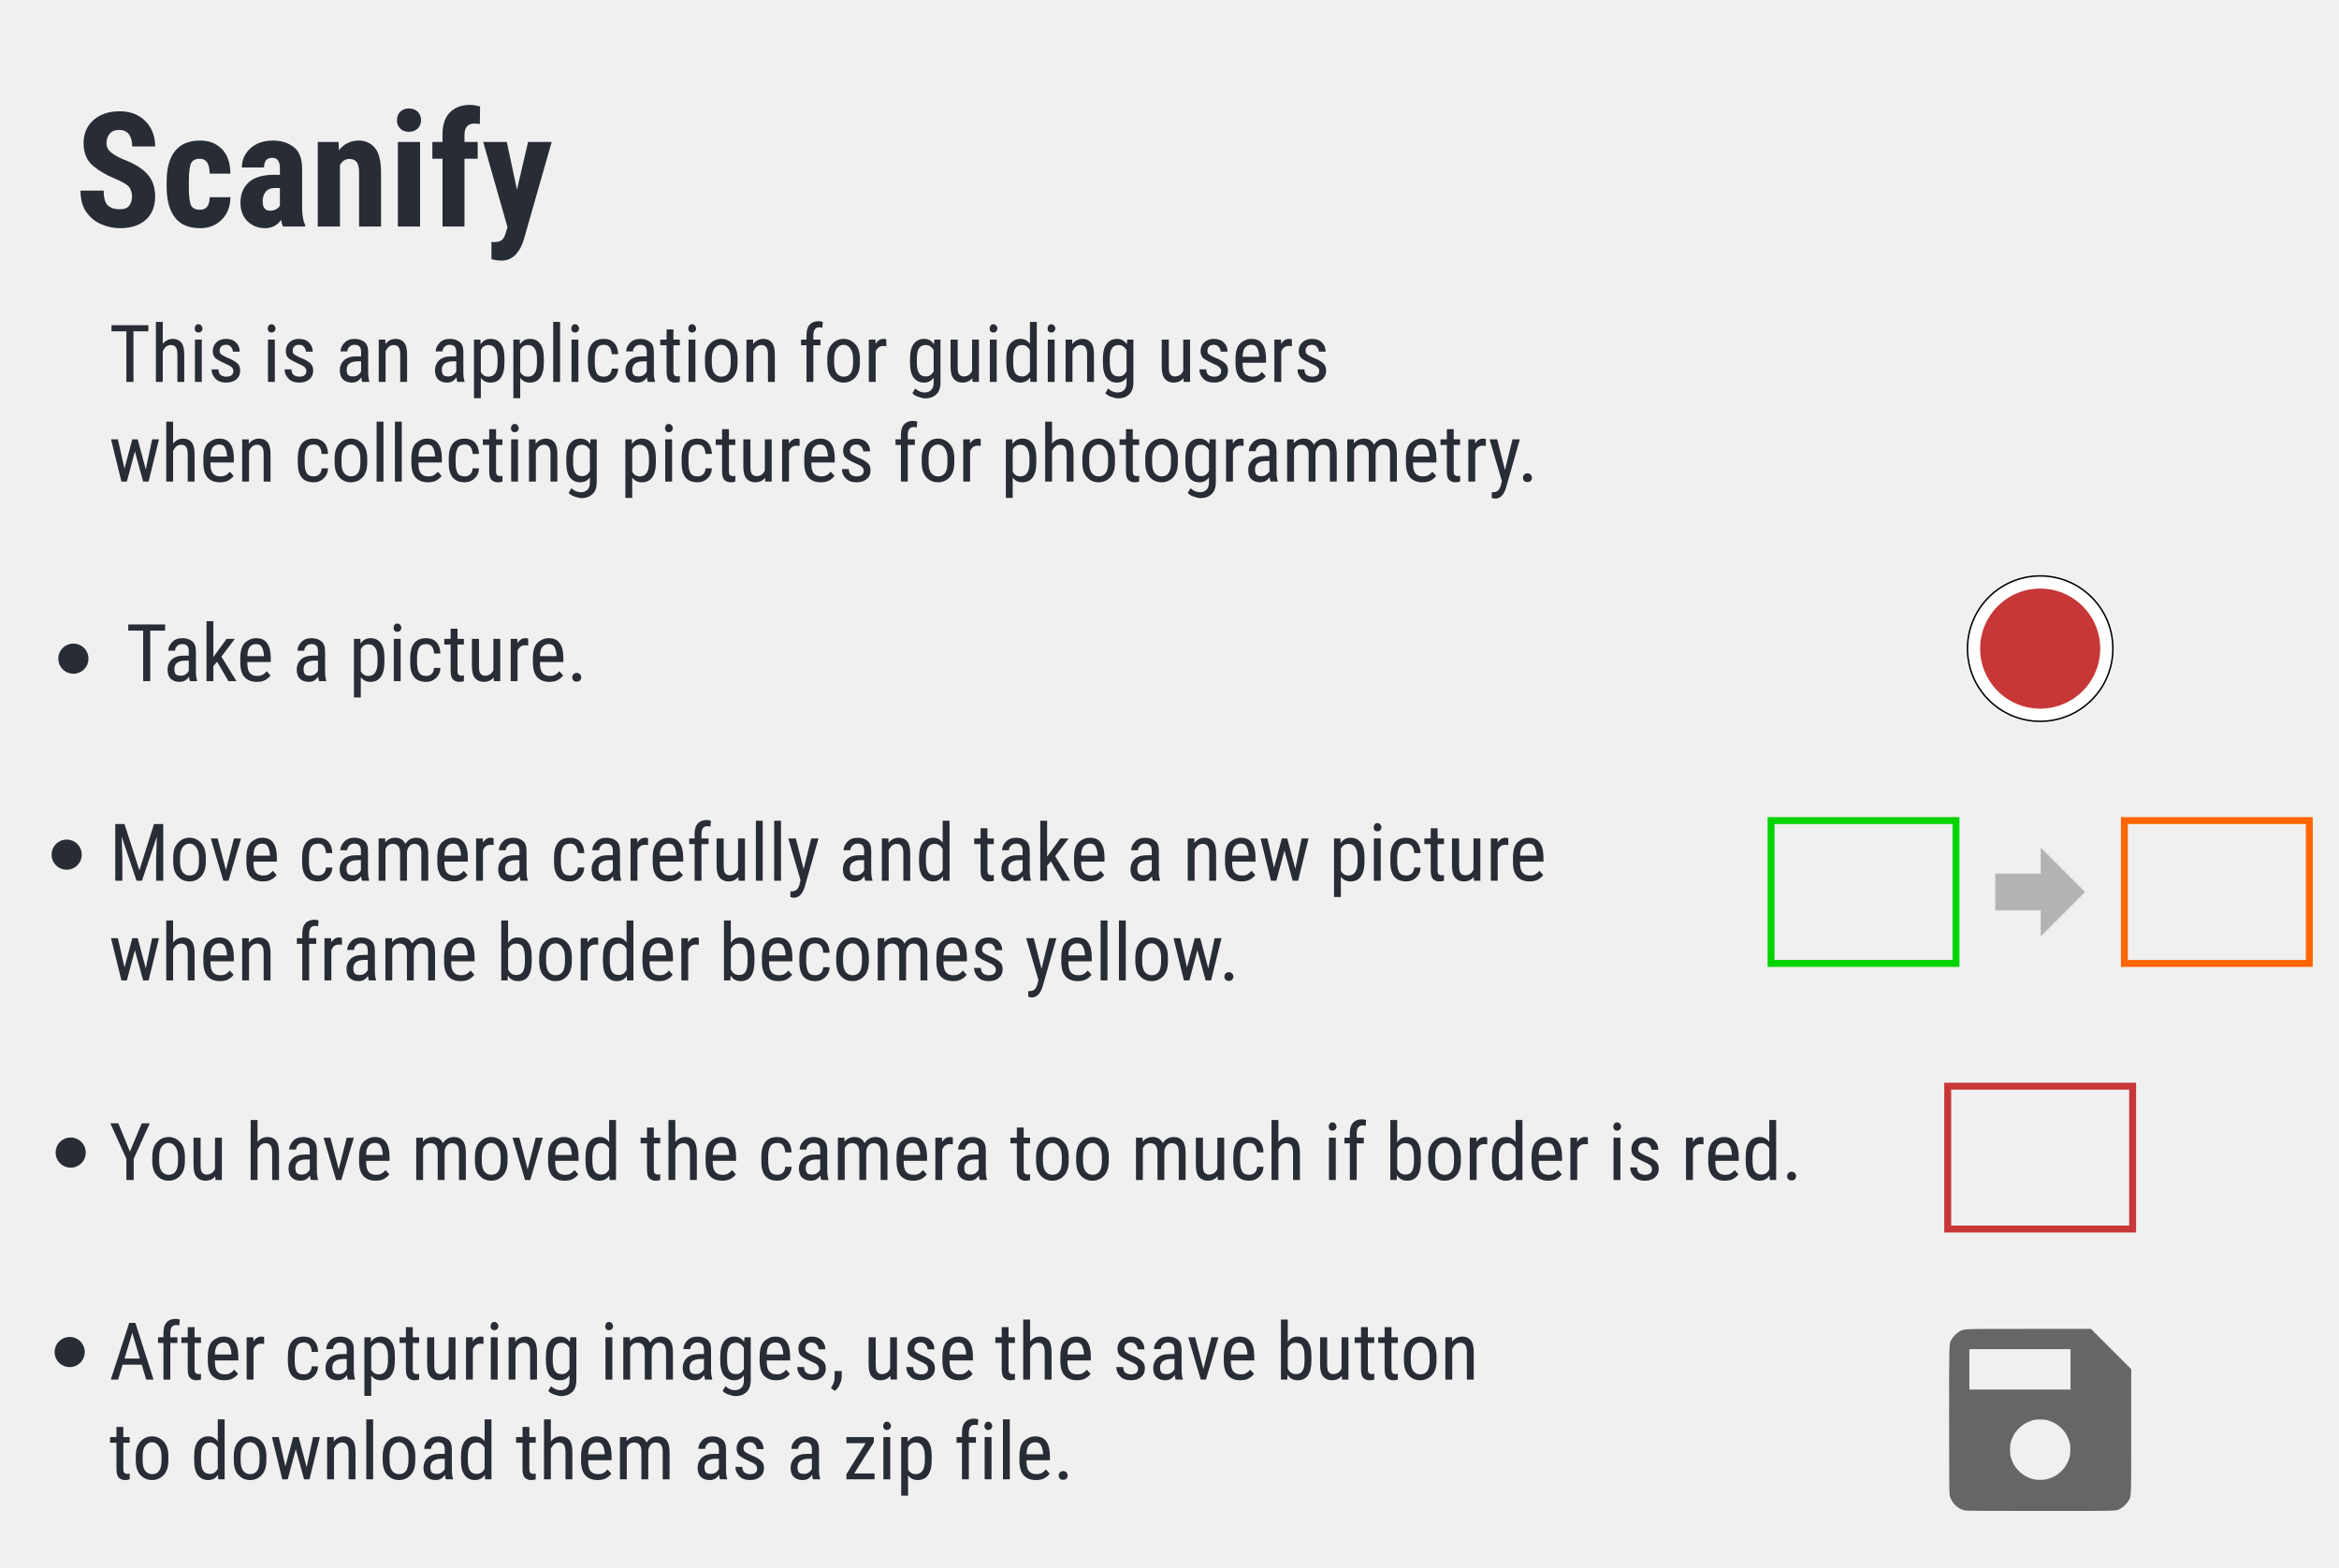
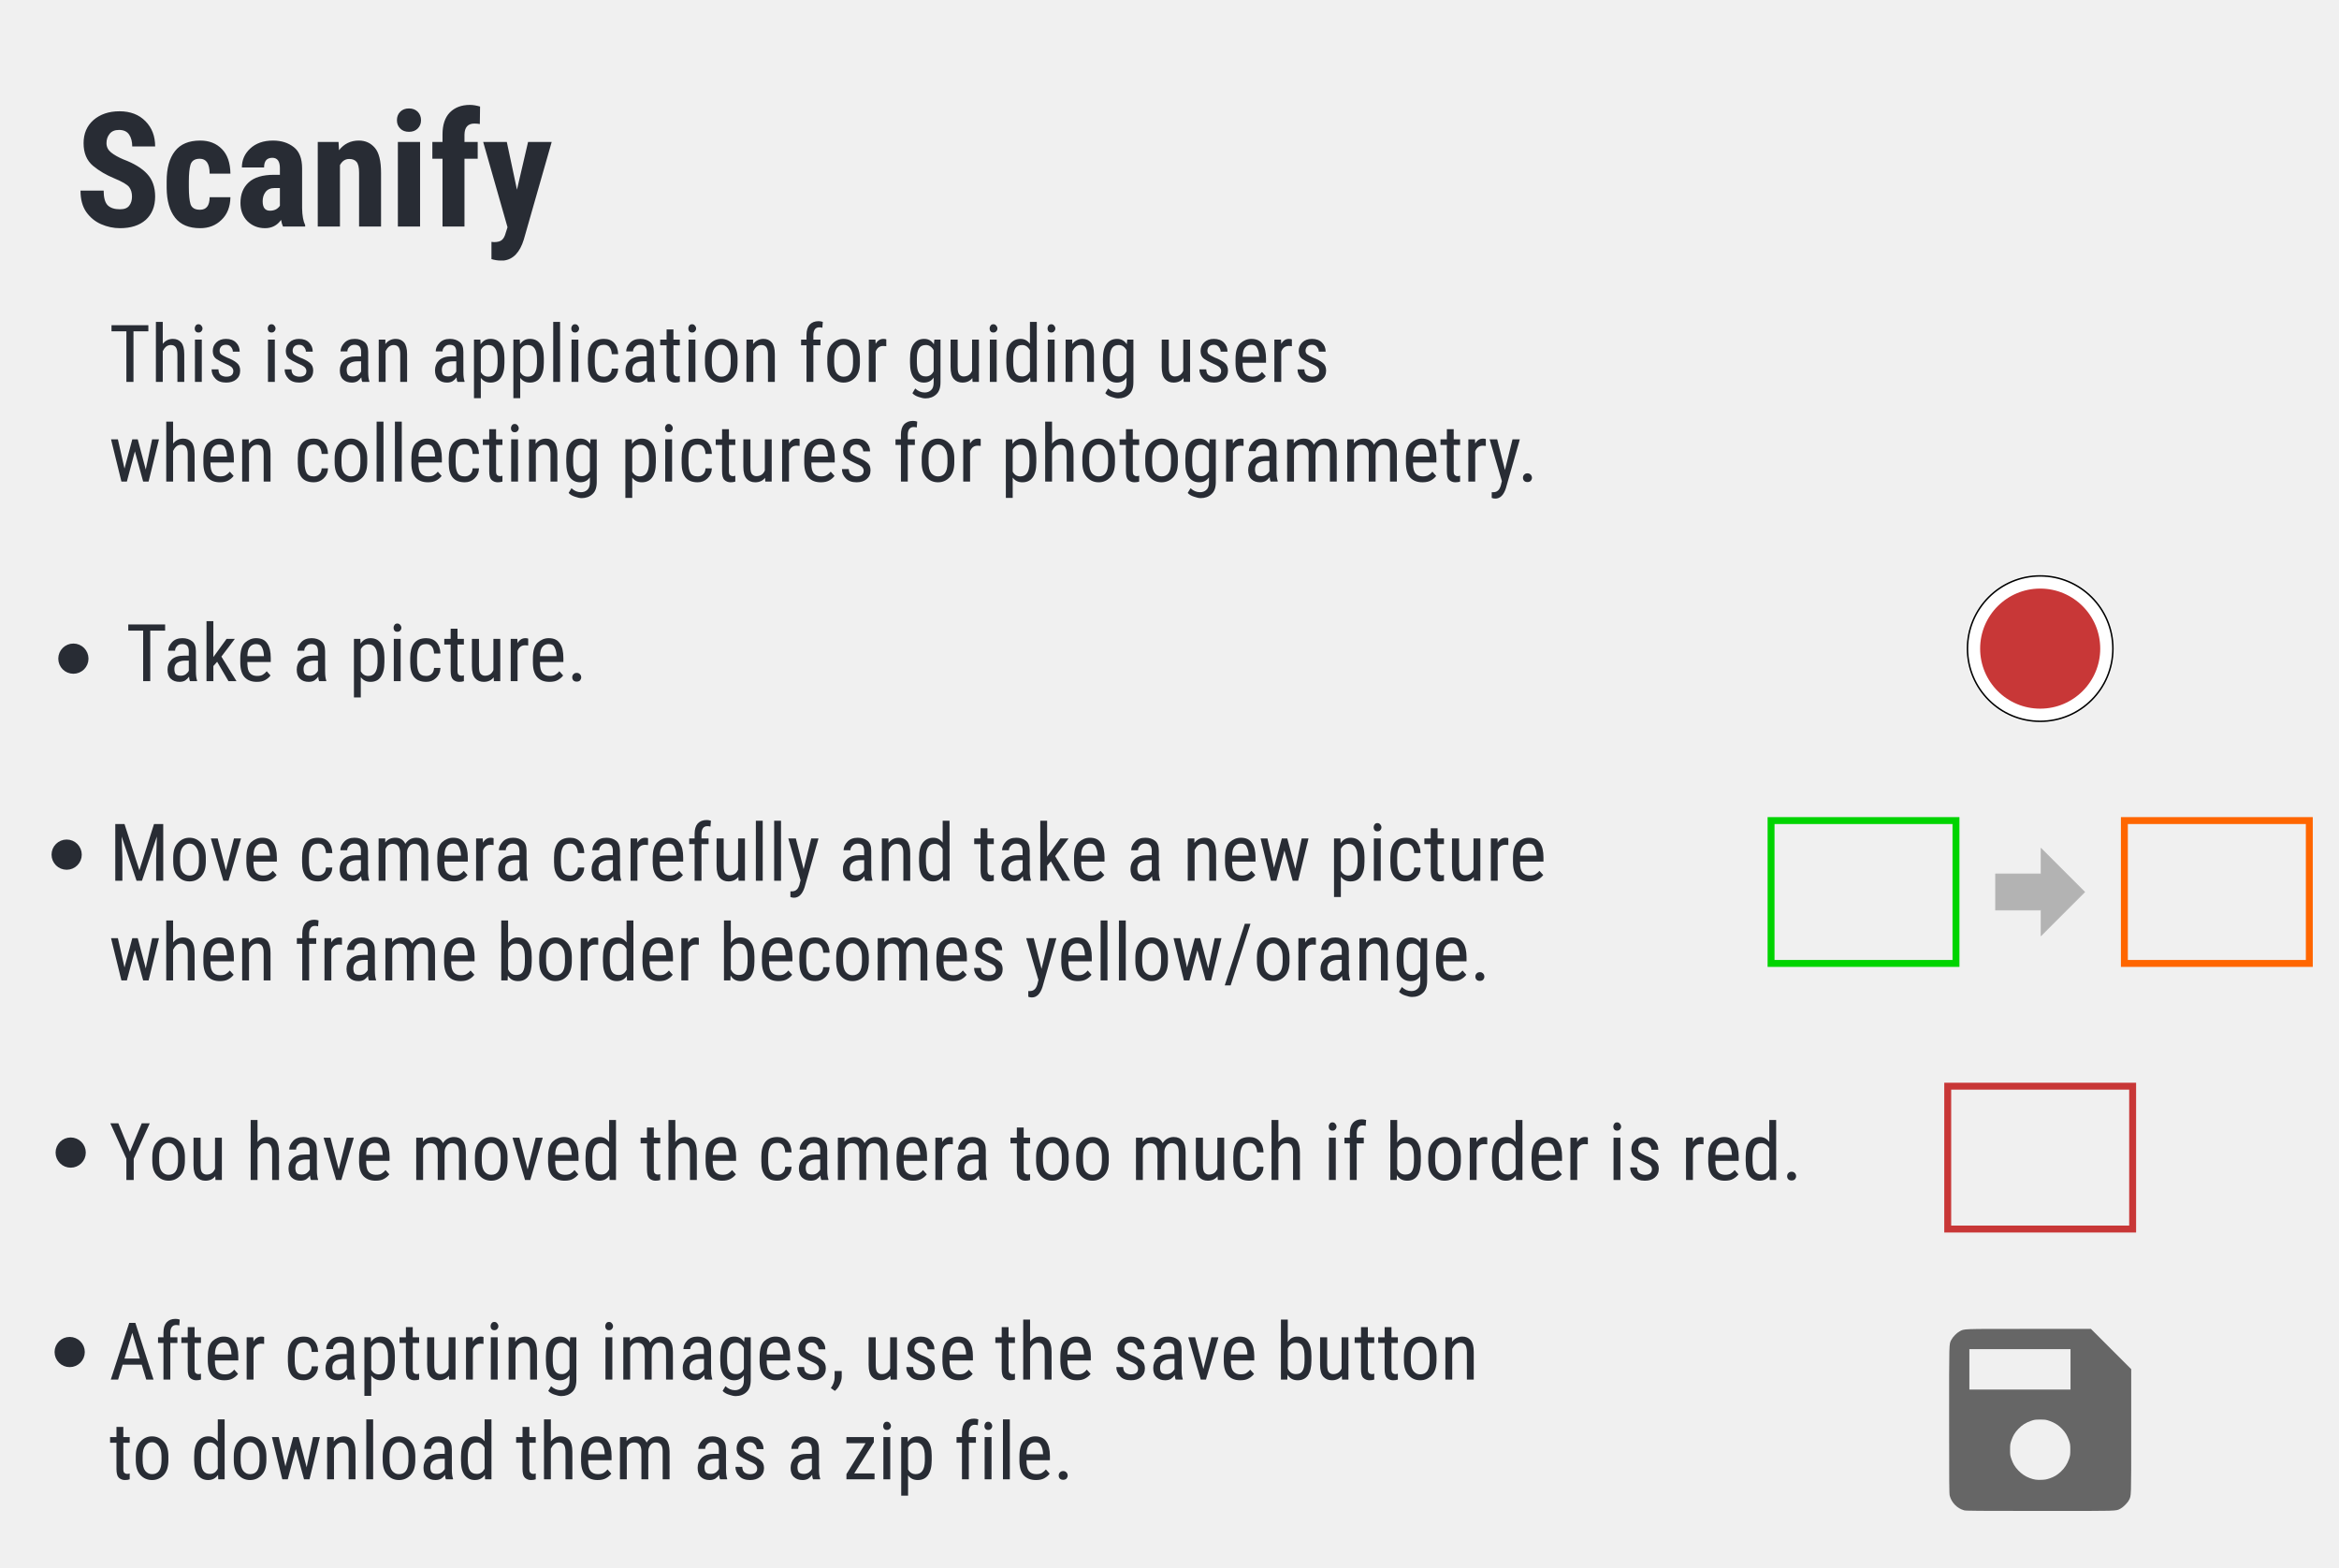
<svg xmlns="http://www.w3.org/2000/svg" width="154.743mm" height="103.717mm" viewBox="0 0 154.743 103.717" version="1.1" id="svg8">
  <defs id="defs2">
    <marker orient="auto" refY="0.0" refX="0.0" id="TriangleOutL" style="overflow:visible">
      <path id="path1048" d="M 5.77,0.0 L -2.88,5.0 L -2.88,-5.0 L 5.77,0.0 z " style="fill-rule:evenodd;stroke:#000000;stroke-width:1pt;stroke-opacity:1;fill:#000000;fill-opacity:1" transform="scale(0.8)" />
    </marker>
  </defs>
  <g id="layer2">
    <rect style="opacity:1;fill:none;fill-opacity:1;stroke:none;stroke-width:0.529;stroke-miterlimit:4;stroke-dasharray:none;stroke-dashoffset:0;stroke-opacity:1" id="rect815" width="154.214" height="103.188" x="21.923" y="44.512" transform="translate(-21.65803,-44.24732)" />
    <circle style="opacity:1;fill:#282c34;fill-opacity:1;stroke:#282c34;stroke-width:0.529;stroke-miterlimit:4;stroke-dasharray:none;stroke-dashoffset:0;stroke-opacity:1" id="path843-3" cx="4.41" cy="56.544" r="0.735" />
    <circle style="opacity:1;fill:#282c34;fill-opacity:1;stroke:#282c34;stroke-width:0.529;stroke-miterlimit:4;stroke-dasharray:none;stroke-dashoffset:0;stroke-opacity:1" id="path843-0" cx="4.677" cy="76.255" r="0.735" />
    <circle style="opacity:1;fill:#282c34;fill-opacity:1;stroke:#282c34;stroke-width:0.529;stroke-miterlimit:4;stroke-dasharray:none;stroke-dashoffset:0;stroke-opacity:1" id="path843-4" cx="4.61" cy="89.451" r="0.735" />
  </g>
  <g id="layer1" transform="translate(-21.65803,-44.24732)">
    <text xml:space="preserve" style="font-style:normal;font-weight:normal;font-size:10.583px;line-height:1.25;font-family:'Roboto Condensed';letter-spacing:0px;word-spacing:0px;fill:#282c34;fill-opacity:1;stroke:none;stroke-width:0.265;-inkscape-font-specification:'Roboto Condensed, ';font-stretch:normal;font-variant:normal;" x="26.611" y="59.234" id="text819">
      <tspan id="tspan817" x="26.611" y="59.234" style="fill:#282c34;fill-opacity:1;stroke-width:0.265;-inkscape-font-specification:'Roboto Condensed,  Bold';font-family:'Roboto Condensed';font-weight:bold;font-style:normal;font-stretch:normal;font-variant:normal">Scanify</tspan>
    </text>
    <text xml:space="preserve" style="font-style:normal;font-weight:normal;font-size:5.281px;line-height:1.25;font-family:sans-serif;text-align:start;letter-spacing:0px;word-spacing:0px;text-anchor:start;fill:#282c34;fill-opacity:1;stroke:none;stroke-width:0.132" x="28.877" y="51.637" id="text842">
      <tspan x="28.877" y="56.309" style="text-align:start;text-anchor:start;fill:#282c34;fill-opacity:1;stroke-width:0.132" id="tspan856" />
      <tspan x="28.877" y="62.91" style="font-style:normal;font-variant:normal;font-weight:normal;font-stretch:normal;line-height:0.06;font-family:'Roboto Condensed';-inkscape-font-specification:'Roboto Condensed, ';text-align:start;text-anchor:start;fill:#282c34;fill-opacity:1;stroke-width:0.132" id="tspan899" />
      <tspan x="28.877" y="69.511" style="font-style:normal;font-variant:normal;font-weight:normal;font-stretch:normal;line-height:0.06;font-family:'Roboto Condensed';-inkscape-font-specification:'Roboto Condensed, ';text-align:start;text-anchor:start;fill:#282c34;fill-opacity:1;stroke-width:0.132" id="tspan901">This is an application for guiding users </tspan>
      <tspan x="28.877" y="76.112" style="font-style:normal;font-variant:normal;font-weight:normal;font-stretch:normal;line-height:0.06;font-family:'Roboto Condensed';-inkscape-font-specification:'Roboto Condensed, ';text-align:start;text-anchor:start;fill:#282c34;fill-opacity:1;stroke-width:0.132" id="tspan903">when collecting pictures for photogrammetry.</tspan>
      <tspan x="28.877" y="82.713" style="font-style:normal;font-variant:normal;font-weight:normal;font-stretch:normal;line-height:0.06;font-family:'Roboto Condensed';-inkscape-font-specification:'Roboto Condensed, ';text-align:start;text-anchor:start;fill:#282c34;fill-opacity:1;stroke-width:0.132" id="tspan917" />
      <tspan x="28.877" y="89.314" style="font-style:normal;font-variant:normal;font-weight:normal;font-stretch:normal;line-height:0.06;font-family:'Roboto Condensed';-inkscape-font-specification:'Roboto Condensed, ';text-align:start;text-anchor:start;fill:#282c34;fill-opacity:1;stroke-width:0.132" id="tspan905"> Take a picture.</tspan>
      <tspan x="28.877" y="95.914" style="font-style:normal;font-variant:normal;font-weight:normal;font-stretch:normal;line-height:0.06;font-family:'Roboto Condensed';-inkscape-font-specification:'Roboto Condensed, ';text-align:start;text-anchor:start;fill:#282c34;fill-opacity:1;stroke-width:0.132" id="tspan907" />
      <tspan x="28.877" y="102.515" style="font-style:normal;font-variant:normal;font-weight:normal;font-stretch:normal;line-height:0.06;font-family:'Roboto Condensed';-inkscape-font-specification:'Roboto Condensed, ';text-align:start;text-anchor:start;fill:#282c34;fill-opacity:1;stroke-width:0.132" id="tspan913">Move camera carefully and take a new picture </tspan>
-       <tspan x="28.877" y="109.116" style="font-style:normal;font-variant:normal;font-weight:normal;font-stretch:normal;line-height:0.06;font-family:'Roboto Condensed';-inkscape-font-specification:'Roboto Condensed, ';text-align:start;text-anchor:start;fill:#282c34;fill-opacity:1;stroke-width:0.132" id="tspan857">when frame border becomes yellow.</tspan>
+       <tspan x="28.877" y="109.116" style="font-style:normal;font-variant:normal;font-weight:normal;font-stretch:normal;line-height:0.06;font-family:'Roboto Condensed';-inkscape-font-specification:'Roboto Condensed, ';text-align:start;text-anchor:start;fill:#282c34;fill-opacity:1;stroke-width:0.132" id="tspan857">when frame border becomes yellow/orange.</tspan>
      <tspan x="28.877" y="115.717" style="font-style:normal;font-variant:normal;font-weight:normal;font-stretch:normal;line-height:0.06;font-family:'Roboto Condensed';-inkscape-font-specification:'Roboto Condensed, ';text-align:start;text-anchor:start;fill:#282c34;fill-opacity:1;stroke-width:0.132" id="tspan909" />
      <tspan x="28.877" y="122.318" style="font-style:normal;font-variant:normal;font-weight:normal;font-stretch:normal;line-height:0.06;font-family:'Roboto Condensed';-inkscape-font-specification:'Roboto Condensed, ';text-align:start;text-anchor:start;fill:#282c34;fill-opacity:1;stroke-width:0.132" id="tspan851">You have moved the camera too much if border is red.</tspan>
      <tspan x="28.877" y="128.919" style="font-style:normal;font-variant:normal;font-weight:normal;font-stretch:normal;line-height:0.06;font-family:'Roboto Condensed';-inkscape-font-specification:'Roboto Condensed, ';text-align:start;text-anchor:start;fill:#282c34;fill-opacity:1;stroke-width:0.132" id="tspan915" />
      <tspan x="28.877" y="135.52" style="font-style:normal;font-variant:normal;font-weight:normal;font-stretch:normal;line-height:0.06;font-family:'Roboto Condensed';-inkscape-font-specification:'Roboto Condensed, ';text-align:start;text-anchor:start;fill:#282c34;fill-opacity:1;stroke-width:0.132" id="tspan849">After capturing images, use the save button </tspan>
      <tspan x="28.877" y="142.121" style="font-style:normal;font-variant:normal;font-weight:normal;font-stretch:normal;line-height:0.06;font-family:'Roboto Condensed';-inkscape-font-specification:'Roboto Condensed, ';text-align:start;text-anchor:start;fill:#282c34;fill-opacity:1;stroke-width:0.132" id="tspan847">to download them as a zip file.</tspan>
    </text>
    <circle style="opacity:1;fill:#282c34;fill-opacity:1;stroke:#282c34;stroke-width:0.529;stroke-miterlimit:4;stroke-dasharray:none;stroke-dashoffset:0;stroke-opacity:1" id="path843" cx="26.513" cy="87.824" r="0.735" />
    <g id="g894" transform="translate(4.279048,0.4009043)">
      <circle r="4.433" cy="42.512" cx="130.695" id="path886" style="opacity:1;fill:#c83737;fill-opacity:1;stroke:#ffffff;stroke-width:0.921;stroke-miterlimit:4;stroke-dasharray:none;stroke-dashoffset:0;stroke-opacity:1" transform="translate(21.65803,44.24732)" />
      <circle transform="translate(21.65803,44.24732)" style="opacity:1;fill:none;fill-opacity:1;stroke:#000000;stroke-width:0.1;stroke-miterlimit:4;stroke-dasharray:none;stroke-dashoffset:0;stroke-opacity:1" id="circle888" cx="130.695" cy="42.512" r="4.811" />
    </g>
    <g id="g877" transform="translate(2.405426)">
      <rect style="opacity:1;fill:none;fill-opacity:1;stroke:#ff6600;stroke-width:0.458;stroke-miterlimit:4;stroke-dasharray:none;stroke-dashoffset:0;stroke-opacity:1" id="rect898" width="12.234" height="9.451" x="159.797" y="98.537" />
      <g style="fill:#b3b3b3;stroke:#b3b3b3" transform="matrix(0.03800081,0,0,0.03800081,151.2748,100.3155)" id="g6">
        <g style="fill:#b3b3b3;stroke:#b3b3b3" id="g4">
          <polygon id="polygon2" points="79.18,45.978 0,45.978 0,109.155 79.18,109.155 79.18,153.542 155.139,77.566 79.18,1.596 " style="fill:#b3b3b3;stroke:#b3b3b3" />
        </g>
      </g>
      <rect style="opacity:1;fill:none;fill-opacity:1;stroke:#00d400;stroke-width:0.458;stroke-miterlimit:4;stroke-dasharray:none;stroke-dashoffset:0;stroke-opacity:1" id="rect1210" width="12.234" height="9.451" x="136.422" y="98.537" />
    </g>
    <rect y="116.11" x="150.515" height="9.451" width="12.234" id="rect898-4" style="opacity:1;fill:none;fill-opacity:1;stroke:#c83737;stroke-width:0.458;stroke-miterlimit:4;stroke-dasharray:none;stroke-dashoffset:0;stroke-opacity:1" />
    <path style="fill:#666666;stroke-width:0.027" d="m 151.606,144.173 c -0.459,-0.124 -0.837,-0.505 -0.957,-0.964 -0.036,-0.139 -0.041,-0.74 -0.041,-5.018 0,-5.301 -0.009,-4.993 0.15,-5.307 0.096,-0.189 0.354,-0.452 0.542,-0.552 0.327,-0.174 0.057,-0.164 4.58,-0.164 h 4.11 l 1.332,1.332 1.332,1.332 v 4.11 c 0,4.48 0.008,4.244 -0.151,4.557 -0.091,0.18 -0.385,0.474 -0.565,0.565 -0.315,0.16 -0.003,0.151 -5.32,0.149 -4.105,-0.001 -4.895,-0.008 -5.013,-0.04 z m 5.643,-2.112 c 0.31,-0.104 0.515,-0.227 0.754,-0.452 0.246,-0.232 0.422,-0.506 0.532,-0.828 0.083,-0.244 0.089,-0.283 0.089,-0.622 1.4e-4,-0.338 -0.006,-0.378 -0.087,-0.614 -0.108,-0.315 -0.231,-0.52 -0.455,-0.757 -0.232,-0.246 -0.506,-0.422 -0.828,-0.532 -0.244,-0.083 -0.283,-0.089 -0.622,-0.089 -0.339,0 -0.378,0.006 -0.622,0.089 -0.322,0.11 -0.596,0.286 -0.828,0.532 -0.224,0.237 -0.347,0.442 -0.455,0.757 -0.081,0.236 -0.087,0.276 -0.087,0.614 0,0.338 0.005,0.378 0.087,0.614 0.108,0.315 0.231,0.52 0.454,0.756 0.217,0.23 0.477,0.404 0.756,0.506 0.296,0.108 0.445,0.131 0.778,0.119 0.229,-0.008 0.333,-0.026 0.534,-0.094 z m 1.39,-7.216 v -1.338 h -3.346 -3.346 v 1.338 1.338 h 3.346 3.346 z" id="path1240" />
  </g>
</svg>
